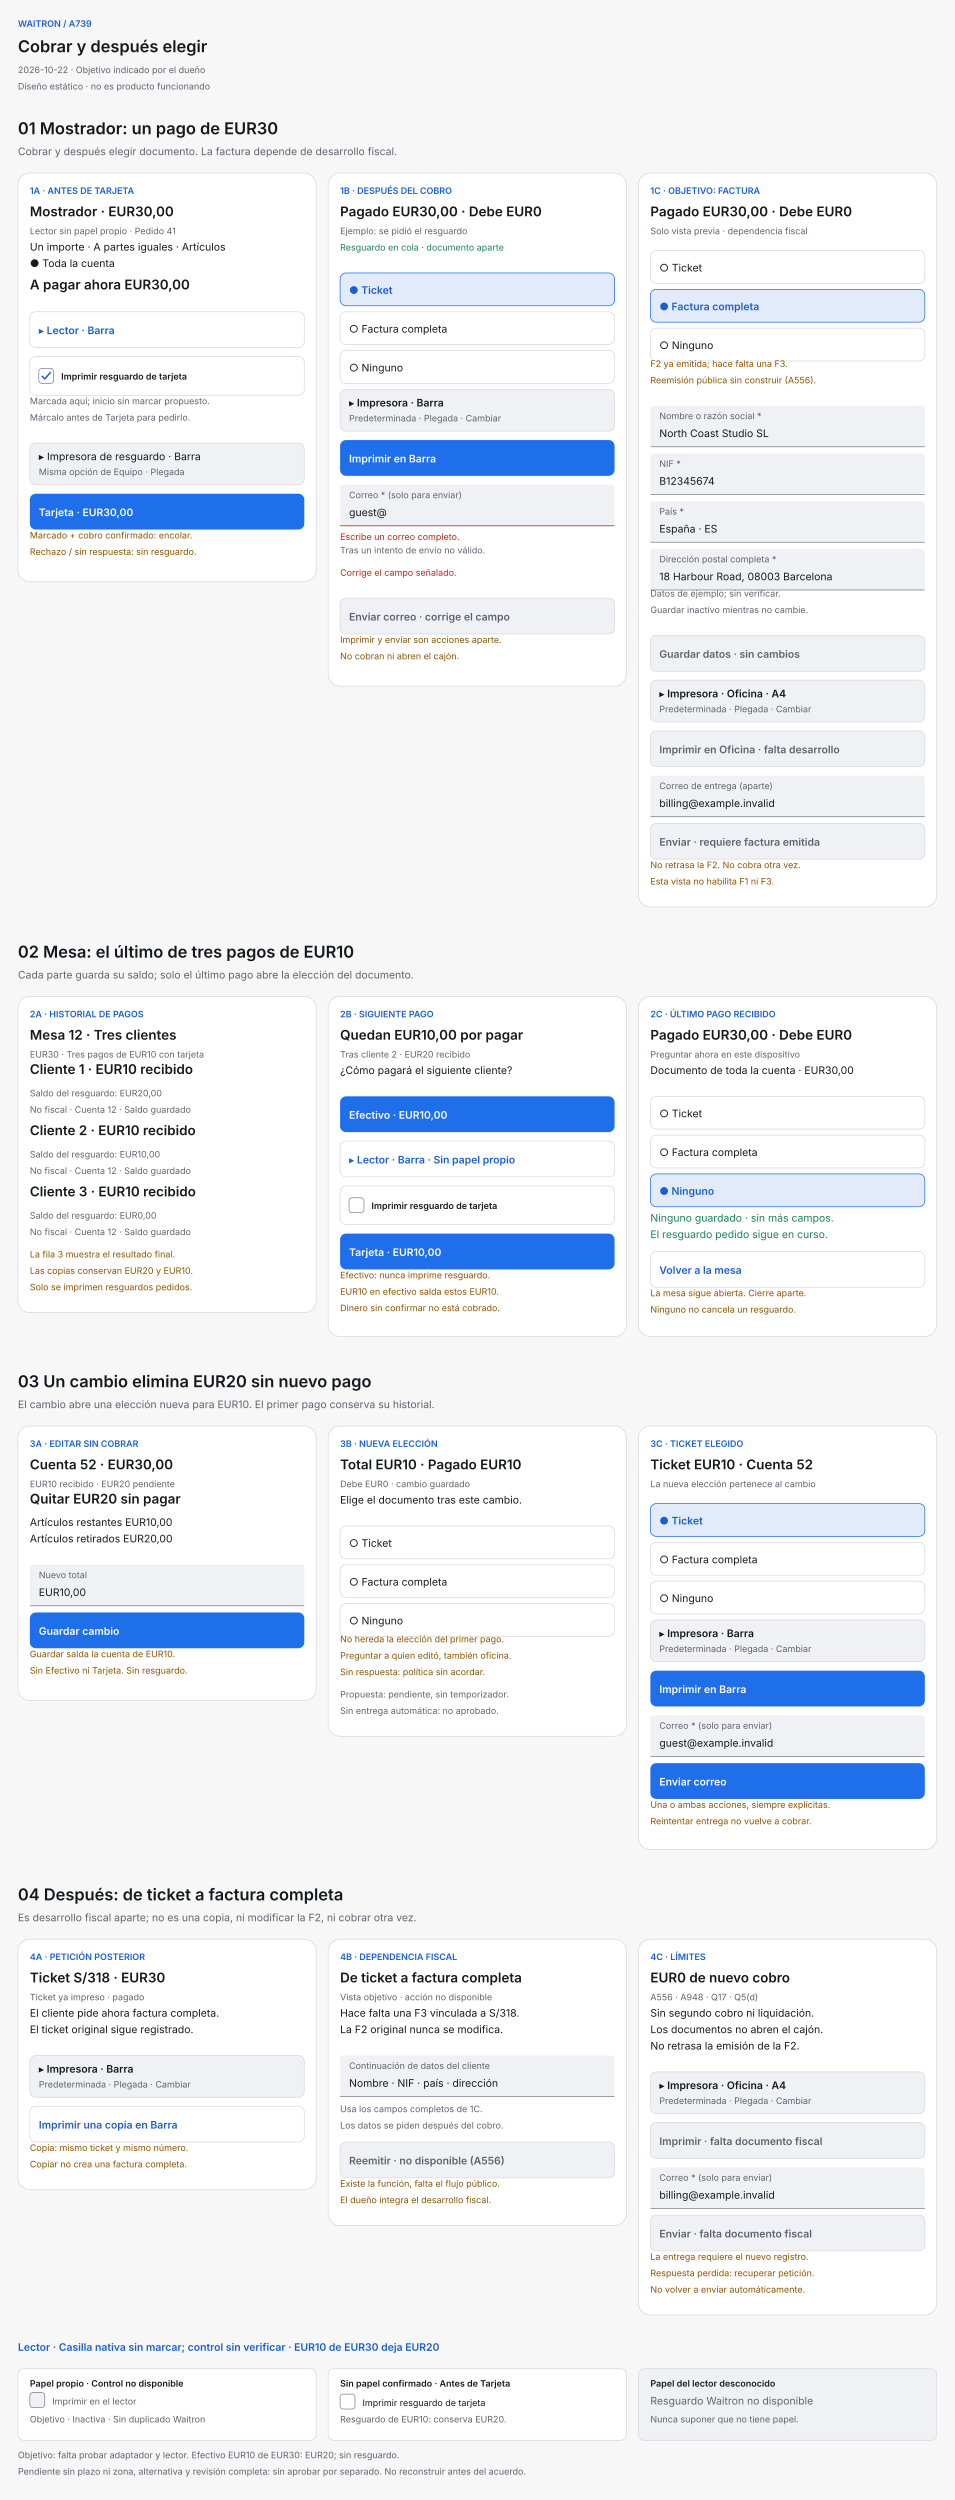
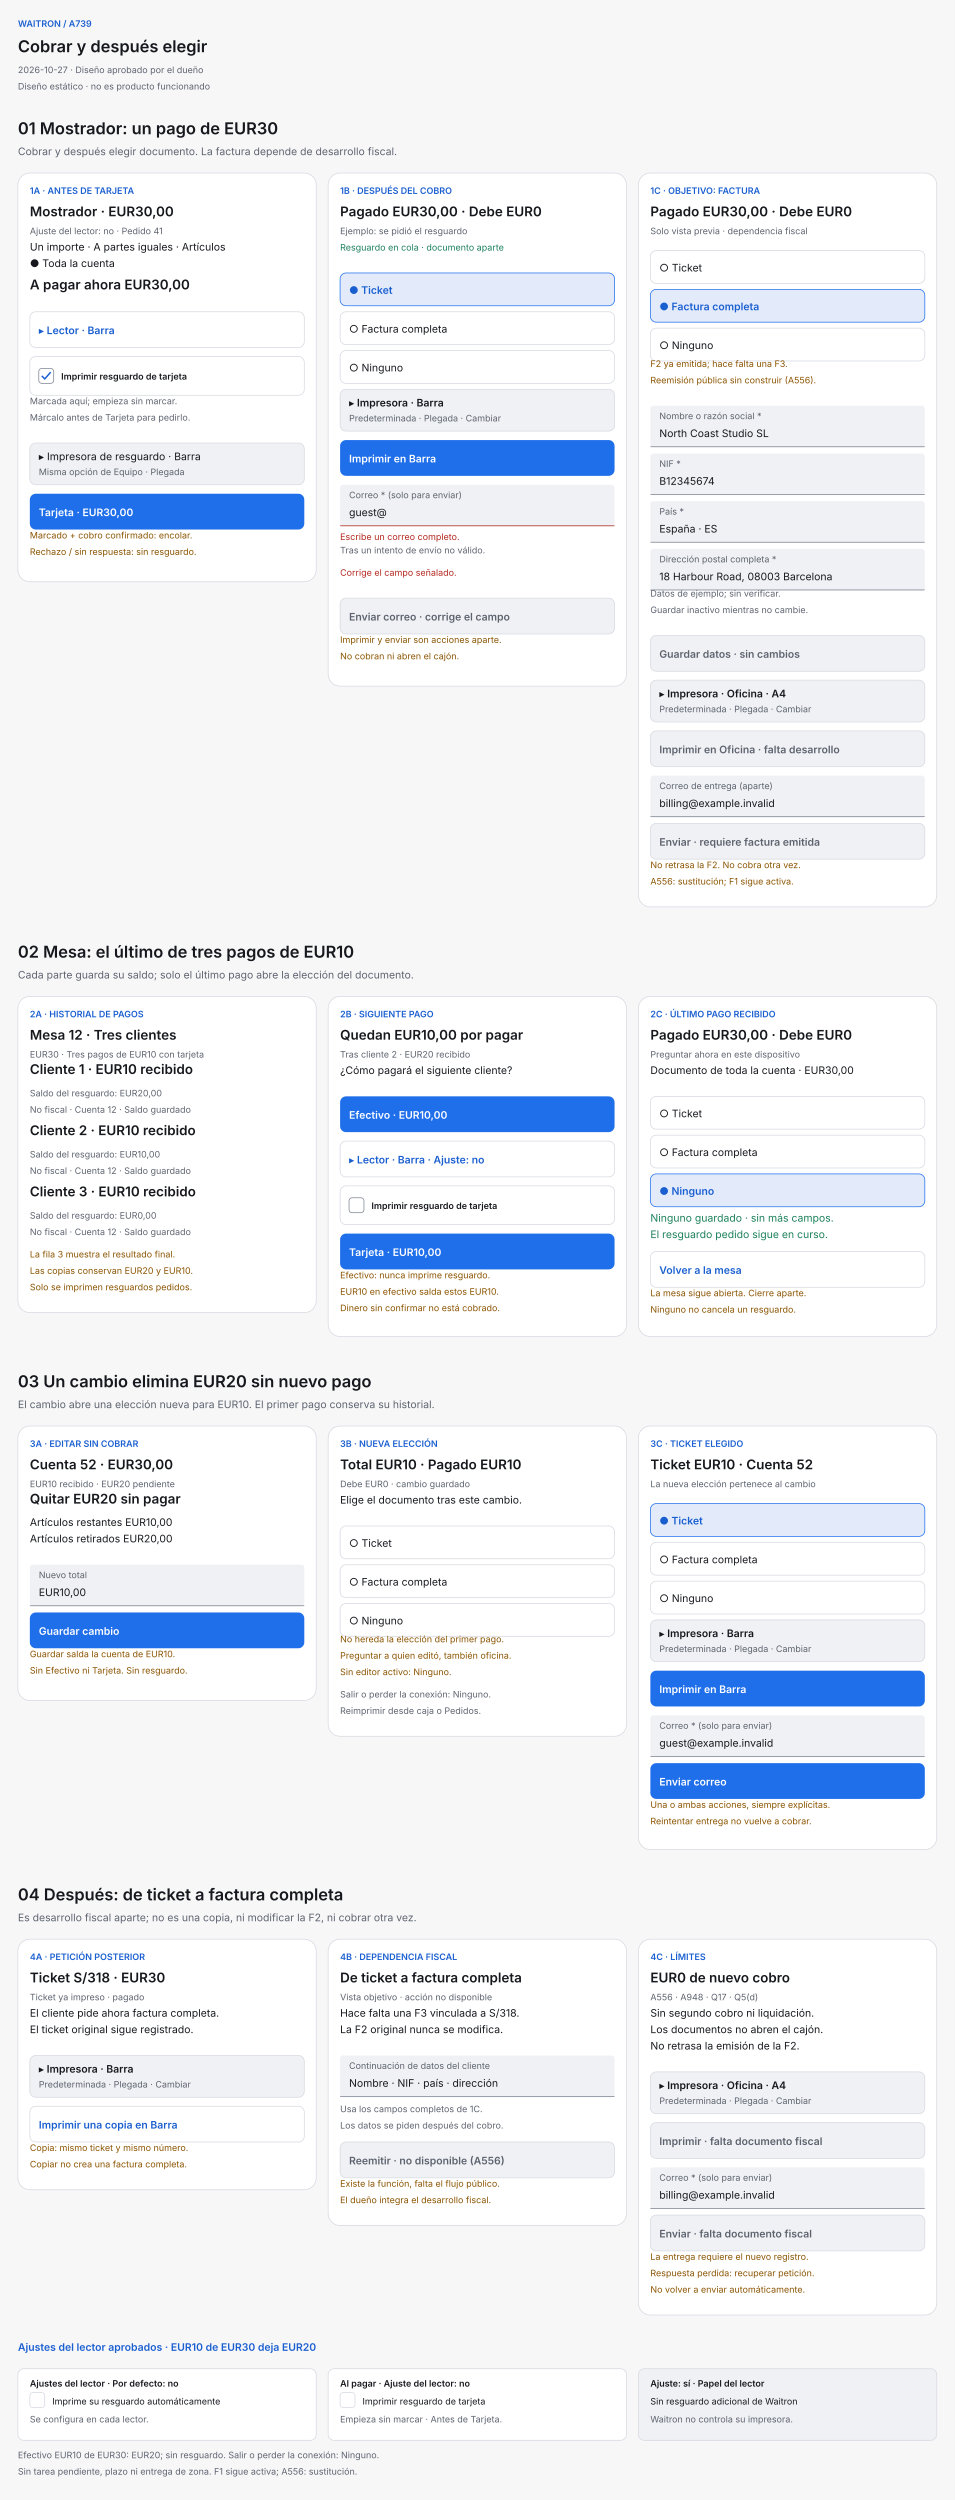
<svg xmlns="http://www.w3.org/2000/svg" width="1280" height="3352" viewBox="0 0 1280 3352" role="img" aria-labelledby="title desc">
  <rect width="1280" height="3352" fill="#f7f7f8" />
  <g font-family="system-ui, -apple-system, Segoe UI, sans-serif">
    <text x="24" y="36" font-size="12" font-weight="600" fill="#1a5fd0">WAITRON / A739</text>
    <text x="24" y="70" font-size="22" font-weight="600" fill="#16181d">Cobrar y después elegir</text>
-     <text x="24" y="98" font-size="12" font-weight="400" fill="#5c626e">2026-10-22 · Objetivo indicado por el dueño</text>
+     <text x="24" y="98" font-size="12" font-weight="400" fill="#5c626e">2026-10-27 · Diseño aprobado por el dueño</text>
    <text x="24" y="120" font-size="12" font-weight="400" fill="#5c626e">Diseño estático · no es producto funcionando</text>
    <g transform="translate(0 0)" data-design-section="1">
      <text x="24" y="180" font-size="22" font-weight="600" fill="#16181d">01  Mostrador: un pago de EUR30</text>
      <text x="24" y="208" font-size="14" font-weight="400" fill="#5c626e">Cobrar y después elegir documento. La factura depende de desarrollo fiscal.</text>
    </g>
    <g transform="translate(0 0)" data-ui-card="1A">
      <rect x="24" y="232" width="400" height="548" rx="16" fill="#ffffff" stroke="#d6d9e0" />
      <text x="40" y="260" font-size="12" font-weight="600" fill="#1a5fd0">1A · ANTES DE TARJETA</text>
      <text x="40" y="290" font-size="18" font-weight="600" fill="#16181d">Mostrador · EUR30,00</text>
-       <text x="40" y="314" font-size="12" font-weight="400" fill="#5c626e">Lector sin papel propio · Pedido 41</text>
+       <text x="40" y="314" font-size="12" font-weight="400" fill="#5c626e">Ajuste del lector: no · Pedido 41</text>
      <text x="40" y="336" font-size="14" font-weight="400" fill="#16181d">Un importe · A partes iguales · Artículos</text>
      <text x="40" y="358" font-size="14" font-weight="400" fill="#16181d">● Toda la cuenta</text>
      <text x="40" y="388" font-size="18" font-weight="600" fill="#16181d">A pagar ahora EUR30,00</text>
      <rect x="40" y="418" width="368" height="48" rx="8" fill="#ffffff" stroke="#d6d9e0" />
      <text x="52" y="448" font-size="14" font-weight="600" fill="#1a5fd0">▸ Lector · Barra</text>
      <rect x="40" y="478" width="368" height="52" rx="8" fill="#ffffff" stroke="#d6d9e0" />
      <rect x="52" y="494" width="20" height="20" rx="4" fill="#ffffff" stroke="#7d8390" />
      <text x="82" y="509" font-size="12" font-weight="600" fill="#16181d">Imprimir resguardo de tarjeta</text>
-       <text x="40" y="542" font-size="12" font-weight="400" fill="#5c626e">Marcada aquí; inicio sin marcar propuesto.</text>
+       <text x="40" y="542" font-size="12" font-weight="400" fill="#5c626e">Marcada aquí; empieza sin marcar.</text>
      <text x="40" y="564" font-size="12" font-weight="400" fill="#5c626e">Márcalo antes de Tarjeta para pedirlo.</text>
      <rect x="40" y="594" width="368" height="56" rx="8" fill="#f0f1f4" stroke="#d6d9e0" />
      <text x="52" y="617" font-size="14" fill="#16181d">▸ Impresora de resguardo · Barra</text>
      <text x="52" y="637" font-size="12" fill="#5c626e">Misma opción de Equipo · Plegada</text>
      <rect x="40" y="662" width="368" height="48" rx="8" fill="#1f6feb" />
      <text x="52" y="692" font-size="14" font-weight="600" fill="#ffffff">Tarjeta · EUR30,00</text>
      <text x="40" y="722" font-size="12" font-weight="400" fill="#8a5300">Marcado + cobro confirmado: encolar.</text>
      <text x="40" y="744" font-size="12" font-weight="400" fill="#8a5300">Rechazo / sin respuesta: sin resguardo.</text>
      <path d="M 56 504 l 4 4 l 8 -9" fill="none" stroke="#1a5fd0" stroke-width="2" />
    </g>
    <g transform="translate(0 0)" data-ui-card="1B">
      <rect x="440" y="232" width="400" height="688" rx="16" fill="#ffffff" stroke="#d6d9e0" />
      <text x="456" y="260" font-size="12" font-weight="600" fill="#1a5fd0">1B · DESPUÉS DEL COBRO</text>
      <text x="456" y="290" font-size="18" font-weight="600" fill="#16181d">Pagado EUR30,00 · Debe EUR0</text>
      <text x="456" y="314" font-size="12" font-weight="400" fill="#5c626e">Ejemplo: se pidió el resguardo</text>
      <text x="456" y="336" font-size="12" font-weight="400" fill="#1a7f5a">Resguardo en cola · documento aparte</text>
      <rect x="456" y="366" width="368" height="44" rx="8" fill="#e3ebfb" stroke="#1f6feb" />
      <text x="468" y="394" font-size="14" font-weight="600" fill="#1a5fd0">● Ticket</text>
      <rect x="456" y="418" width="368" height="44" rx="8" fill="#ffffff" stroke="#d6d9e0" />
      <text x="468" y="446" font-size="14" font-weight="400" fill="#16181d">○ Factura completa</text>
      <rect x="456" y="470" width="368" height="44" rx="8" fill="#ffffff" stroke="#d6d9e0" />
      <text x="468" y="498" font-size="14" font-weight="400" fill="#16181d">○ Ninguno</text>
      <rect x="456" y="522" width="368" height="56" rx="8" fill="#f0f1f4" stroke="#d6d9e0" />
      <text x="468" y="545" font-size="14" font-weight="600" fill="#16181d">▸ Impresora · Barra</text>
      <text x="468" y="565" font-size="12" font-weight="400" fill="#5c626e">Predeterminada · Plegada · Cambiar</text>
      <rect x="456" y="590" width="368" height="48" rx="8" fill="#1f6feb" />
      <text x="468" y="620" font-size="14" font-weight="600" fill="#ffffff">Imprimir en Barra</text>
      <rect x="456" y="650" width="368" height="56" rx="4" fill="#f0f1f4" />
      <text x="468" y="668" font-size="12" font-weight="400" fill="#5c626e">Correo * (solo para enviar)</text>
      <text x="468" y="692" font-size="14" font-weight="400" fill="#16181d">guest@</text>
      <path d="M 456 705 h 368" stroke="#b3261e" />
      <text x="456" y="724" font-size="12" font-weight="400" fill="#b3261e">Escribe un correo completo.</text>
      <text x="456" y="742" font-size="12" font-weight="400" fill="#5c626e">Tras un intento de envío no válido.</text>
      <text x="456" y="772" font-size="12" font-weight="400" fill="#b3261e">Corrige el campo señalado.</text>
      <rect x="456" y="802" width="368" height="48" rx="8" fill="#f0f1f4" stroke="#d6d9e0" />
      <text x="468" y="832" font-size="14" font-weight="600" fill="#5c626e">Enviar correo · corrige el campo</text>
      <g aria-label="Desactivado" />
      <text x="456" y="862" font-size="12" font-weight="400" fill="#8a5300">Imprimir y enviar son acciones aparte.</text>
      <text x="456" y="884" font-size="12" font-weight="400" fill="#8a5300">No cobran ni abren el cajón.</text>
    </g>
    <g transform="translate(0 0)" data-ui-card="1C">
      <rect x="856" y="232" width="400" height="984" rx="16" fill="#ffffff" stroke="#d6d9e0" />
      <text x="872" y="260" font-size="12" font-weight="600" fill="#1a5fd0">1C · OBJETIVO: FACTURA</text>
      <text x="872" y="290" font-size="18" font-weight="600" fill="#16181d">Pagado EUR30,00 · Debe EUR0</text>
      <text x="872" y="314" font-size="12" font-weight="400" fill="#5c626e">Solo vista previa · dependencia fiscal</text>
      <rect x="872" y="336" width="368" height="44" rx="8" fill="#ffffff" stroke="#d6d9e0" />
      <text x="884" y="364" font-size="14" font-weight="400" fill="#16181d">○ Ticket</text>
      <rect x="872" y="388" width="368" height="44" rx="8" fill="#e3ebfb" stroke="#1f6feb" />
      <text x="884" y="416" font-size="14" font-weight="600" fill="#1a5fd0">● Factura completa</text>
      <rect x="872" y="440" width="368" height="44" rx="8" fill="#ffffff" stroke="#d6d9e0" />
      <text x="884" y="468" font-size="14" font-weight="400" fill="#16181d">○ Ninguno</text>
      <text x="872" y="492" font-size="12" font-weight="400" fill="#8a5300">F2 ya emitida; hace falta una F3.</text>
      <text x="872" y="514" font-size="12" font-weight="400" fill="#8a5300">Reemisión pública sin construir (A556).</text>
      <rect x="872" y="544" width="368" height="56" rx="4" fill="#f0f1f4" />
      <text x="884" y="562" font-size="12" font-weight="400" fill="#5c626e">Nombre o razón social *</text>
      <text x="884" y="586" font-size="14" font-weight="400" fill="#16181d">North Coast Studio SL</text>
      <path d="M 872 599 h 368" stroke="#7d8390" />
      <rect x="872" y="608" width="368" height="56" rx="4" fill="#f0f1f4" />
      <text x="884" y="626" font-size="12" font-weight="400" fill="#5c626e">NIF *</text>
      <text x="884" y="650" font-size="14" font-weight="400" fill="#16181d">B12345674</text>
      <path d="M 872 663 h 368" stroke="#7d8390" />
      <rect x="872" y="672" width="368" height="56" rx="4" fill="#f0f1f4" />
      <text x="884" y="690" font-size="12" font-weight="400" fill="#5c626e">País *</text>
      <text x="884" y="714" font-size="14" font-weight="400" fill="#16181d">España · ES</text>
      <path d="M 872 727 h 368" stroke="#7d8390" />
      <rect x="872" y="736" width="368" height="56" rx="4" fill="#f0f1f4" />
      <text x="884" y="754" font-size="12" font-weight="400" fill="#5c626e">Dirección postal completa *</text>
      <text x="884" y="778" font-size="14" font-weight="400" fill="#16181d">18 Harbour Road, 08003 Barcelona</text>
      <path d="M 872 791 h 368" stroke="#7d8390" />
      <text x="872" y="800" font-size="12" font-weight="400" fill="#5c626e">Datos de ejemplo; sin verificar.</text>
      <text x="872" y="822" font-size="12" font-weight="400" fill="#5c626e">Guardar inactivo mientras no cambie.</text>
      <rect x="872" y="852" width="368" height="48" rx="8" fill="#f0f1f4" stroke="#d6d9e0" />
      <text x="884" y="882" font-size="14" font-weight="600" fill="#5c626e">Guardar datos · sin cambios</text>
      <g aria-label="Desactivado" />
      <rect x="872" y="912" width="368" height="56" rx="8" fill="#f0f1f4" stroke="#d6d9e0" />
      <text x="884" y="935" font-size="14" font-weight="600" fill="#16181d">▸ Impresora · Oficina · A4</text>
      <text x="884" y="955" font-size="12" font-weight="400" fill="#5c626e">Predeterminada · Plegada · Cambiar</text>
      <rect x="872" y="980" width="368" height="48" rx="8" fill="#f0f1f4" stroke="#d6d9e0" />
      <text x="884" y="1010" font-size="14" font-weight="600" fill="#5c626e">Imprimir en Oficina · falta desarrollo</text>
      <g aria-label="Desactivado" />
      <rect x="872" y="1040" width="368" height="56" rx="4" fill="#f0f1f4" />
      <text x="884" y="1058" font-size="12" font-weight="400" fill="#5c626e">Correo de entrega (aparte)</text>
      <text x="884" y="1082" font-size="14" font-weight="400" fill="#16181d">billing@example.invalid</text>
      <path d="M 872 1095 h 368" stroke="#7d8390" />
      <rect x="872" y="1104" width="368" height="48" rx="8" fill="#f0f1f4" stroke="#d6d9e0" />
      <text x="884" y="1134" font-size="14" font-weight="600" fill="#5c626e">Enviar · requiere factura emitida</text>
      <g aria-label="Desactivado" />
      <text x="872" y="1164" font-size="12" font-weight="400" fill="#8a5300">No retrasa la F2. No cobra otra vez.</text>
-       <text x="872" y="1186" font-size="12" font-weight="400" fill="#8a5300">Esta vista no habilita F1 ni F3.</text>
+       <text x="872" y="1186" font-size="12" font-weight="400" fill="#8a5300">A556: sustitución; F1 sigue activa.</text>
    </g>
    <g transform="translate(0 -156)" data-design-section="2">
      <text x="24" y="1440" font-size="22" font-weight="600" fill="#16181d">02  Mesa: el último de tres pagos de EUR10</text>
      <text x="24" y="1468" font-size="14" font-weight="400" fill="#5c626e">Cada parte guarda su saldo; solo el último pago abre la elección del documento.</text>
    </g>
    <g transform="translate(0 -156)" data-ui-card="2A">
      <rect x="24" y="1492" width="400" height="424" rx="16" fill="#ffffff" stroke="#d6d9e0" />
      <text x="40" y="1520" font-size="12" font-weight="600" fill="#1a5fd0">2A · HISTORIAL DE PAGOS</text>
      <text x="40" y="1550" font-size="18" font-weight="600" fill="#16181d">Mesa 12 · Tres clientes</text>
      <text x="40" y="1574" font-size="12" font-weight="400" fill="#5c626e">EUR30 · Tres pagos de EUR10 con tarjeta</text>
      <text x="40" y="1596" font-size="18" font-weight="600" fill="#16181d">Cliente 1 · EUR10 recibido</text>
      <text x="40" y="1626" font-size="12" font-weight="400" fill="#5c626e">Saldo del resguardo: EUR20,00</text>
      <text x="40" y="1648" font-size="12" font-weight="400" fill="#5c626e">No fiscal · Cuenta 12 · Saldo guardado</text>
      <text x="40" y="1678" font-size="18" font-weight="600" fill="#16181d">Cliente 2 · EUR10 recibido</text>
      <text x="40" y="1708" font-size="12" font-weight="400" fill="#5c626e">Saldo del resguardo: EUR10,00</text>
      <text x="40" y="1730" font-size="12" font-weight="400" fill="#5c626e">No fiscal · Cuenta 12 · Saldo guardado</text>
      <text x="40" y="1760" font-size="18" font-weight="600" fill="#16181d">Cliente 3 · EUR10 recibido</text>
      <text x="40" y="1790" font-size="12" font-weight="400" fill="#5c626e">Saldo del resguardo: EUR0,00</text>
      <text x="40" y="1812" font-size="12" font-weight="400" fill="#5c626e">No fiscal · Cuenta 12 · Saldo guardado</text>
      <text x="40" y="1842" font-size="12" font-weight="400" fill="#8a5300">La fila 3 muestra el resultado final.</text>
      <text x="40" y="1864" font-size="12" font-weight="400" fill="#8a5300">Las copias conservan EUR20 y EUR10.</text>
      <text x="40" y="1886" font-size="12" font-weight="400" fill="#8a5300">Solo se imprimen resguardos pedidos.</text>
    </g>
    <g transform="translate(0 -156)" data-ui-card="2B">
      <rect x="440" y="1492" width="400" height="456" rx="16" fill="#ffffff" stroke="#d6d9e0" />
      <text x="456" y="1520" font-size="12" font-weight="600" fill="#1a5fd0">2B · SIGUIENTE PAGO</text>
      <text x="456" y="1550" font-size="18" font-weight="600" fill="#16181d">Quedan EUR10,00 por pagar</text>
      <text x="456" y="1574" font-size="12" font-weight="400" fill="#5c626e">Tras cliente 2 · EUR20 recibido</text>
      <text x="456" y="1596" font-size="14" font-weight="400" fill="#16181d">¿Cómo pagará el siguiente cliente?</text>
      <rect x="456" y="1626" width="368" height="48" rx="8" fill="#1f6feb" />
      <text x="468" y="1656" font-size="14" font-weight="600" fill="#ffffff">Efectivo · EUR10,00</text>
      <rect x="456" y="1686" width="368" height="48" rx="8" fill="#ffffff" stroke="#d6d9e0" />
-       <text x="468" y="1716" font-size="14" font-weight="600" fill="#1a5fd0">▸ Lector · Barra · Sin papel propio</text>
+       <text x="468" y="1716" font-size="14" font-weight="600" fill="#1a5fd0">▸ Lector · Barra · Ajuste: no</text>
      <rect x="456" y="1746" width="368" height="52" rx="8" fill="#ffffff" stroke="#d6d9e0" />
      <rect x="468" y="1762" width="20" height="20" rx="4" fill="#ffffff" stroke="#7d8390" />
      <text x="498" y="1777" font-size="12" font-weight="600" fill="#16181d">Imprimir resguardo de tarjeta</text>
      <rect x="456" y="1810" width="368" height="48" rx="8" fill="#1f6feb" />
      <text x="468" y="1840" font-size="14" font-weight="600" fill="#ffffff">Tarjeta · EUR10,00</text>
      <text x="456" y="1870" font-size="12" font-weight="400" fill="#8a5300">Efectivo: nunca imprime resguardo.</text>
      <text x="456" y="1892" font-size="12" font-weight="400" fill="#8a5300">EUR10 en efectivo salda estos EUR10.</text>
      <text x="456" y="1914" font-size="12" font-weight="400" fill="#8a5300">Dinero sin confirmar no está cobrado.</text>
    </g>
    <g transform="translate(0 -156)" data-ui-card="2C">
      <rect x="856" y="1492" width="400" height="456" rx="16" fill="#ffffff" stroke="#d6d9e0" />
      <text x="872" y="1520" font-size="12" font-weight="600" fill="#1a5fd0">2C · ÚLTIMO PAGO RECIBIDO</text>
      <text x="872" y="1550" font-size="18" font-weight="600" fill="#16181d">Pagado EUR30,00 · Debe EUR0</text>
      <text x="872" y="1574" font-size="12" font-weight="400" fill="#5c626e">Preguntar ahora en este dispositivo</text>
      <text x="872" y="1596" font-size="14" font-weight="400" fill="#16181d">Documento de toda la cuenta · EUR30,00</text>
      <rect x="872" y="1626" width="368" height="44" rx="8" fill="#ffffff" stroke="#d6d9e0" />
      <text x="884" y="1654" font-size="14" font-weight="400" fill="#16181d">○ Ticket</text>
      <rect x="872" y="1678" width="368" height="44" rx="8" fill="#ffffff" stroke="#d6d9e0" />
      <text x="884" y="1706" font-size="14" font-weight="400" fill="#16181d">○ Factura completa</text>
      <rect x="872" y="1730" width="368" height="44" rx="8" fill="#e3ebfb" stroke="#1f6feb" />
      <text x="884" y="1758" font-size="14" font-weight="600" fill="#1a5fd0">● Ninguno</text>
      <text x="872" y="1794" font-size="14" font-weight="400" fill="#1a7f5a">Ninguno guardado · sin más campos.</text>
      <text x="872" y="1816" font-size="14" font-weight="400" fill="#1a7f5a">El resguardo pedido sigue en curso.</text>
      <rect x="872" y="1834" width="368" height="48" rx="8" fill="#ffffff" stroke="#d6d9e0" />
      <text x="884" y="1864" font-size="14" font-weight="600" fill="#1a5fd0">Volver a la mesa</text>
      <text x="872" y="1894" font-size="12" font-weight="400" fill="#8a5300">La mesa sigue abierta. Cierre aparte.</text>
      <text x="872" y="1916" font-size="12" font-weight="400" fill="#8a5300">Ninguno no cancela un resguardo.</text>
    </g>
    <g transform="translate(0 -260)" data-design-section="3">
      <text x="24" y="2120" font-size="22" font-weight="600" fill="#16181d">03  Un cambio elimina EUR20 sin nuevo pago</text>
      <text x="24" y="2148" font-size="14" font-weight="400" fill="#5c626e">El cambio abre una elección nueva para EUR10. El primer pago conserva su historial.</text>
    </g>
    <g transform="translate(0 -260)" data-ui-card="3A">
      <rect x="24" y="2172" width="400" height="368" rx="16" fill="#ffffff" stroke="#d6d9e0" />
      <text x="40" y="2200" font-size="12" font-weight="600" fill="#1a5fd0">3A · EDITAR SIN COBRAR</text>
      <text x="40" y="2230" font-size="18" font-weight="600" fill="#16181d">Cuenta 52 · EUR30,00</text>
      <text x="40" y="2254" font-size="12" font-weight="400" fill="#5c626e">EUR10 recibido · EUR20 pendiente</text>
      <text x="40" y="2276" font-size="18" font-weight="600" fill="#16181d">Quitar EUR20 sin pagar</text>
      <text x="40" y="2306" font-size="14" font-weight="400" fill="#16181d">Artículos restantes         EUR10,00</text>
      <text x="40" y="2328" font-size="14" font-weight="400" fill="#16181d">Artículos retirados           EUR20,00</text>
      <rect x="40" y="2358" width="368" height="56" rx="4" fill="#f0f1f4" />
      <text x="52" y="2376" font-size="12" font-weight="400" fill="#5c626e">Nuevo total</text>
      <text x="52" y="2400" font-size="14" font-weight="400" fill="#16181d">EUR10,00</text>
      <path d="M 40 2413 h 368" stroke="#7d8390" />
      <rect x="40" y="2422" width="368" height="48" rx="8" fill="#1f6feb" />
      <text x="52" y="2452" font-size="14" font-weight="600" fill="#ffffff">Guardar cambio</text>
      <text x="40" y="2482" font-size="12" font-weight="400" fill="#8a5300">Guardar salda la cuenta de EUR10.</text>
      <text x="40" y="2504" font-size="12" font-weight="400" fill="#8a5300">Sin Efectivo ni Tarjeta. Sin resguardo.</text>
    </g>
    <g transform="translate(0 -260)" data-ui-card="3B">
      <rect x="440" y="2172" width="400" height="416" rx="16" fill="#ffffff" stroke="#d6d9e0" />
      <text x="456" y="2200" font-size="12" font-weight="600" fill="#1a5fd0">3B · NUEVA ELECCIÓN</text>
      <text x="456" y="2230" font-size="18" font-weight="600" fill="#16181d">Total EUR10 · Pagado EUR10</text>
      <text x="456" y="2254" font-size="12" font-weight="400" fill="#5c626e">Debe EUR0 · cambio guardado</text>
      <text x="456" y="2276" font-size="14" font-weight="400" fill="#16181d">Elige el documento tras este cambio.</text>
      <rect x="456" y="2306" width="368" height="44" rx="8" fill="#ffffff" stroke="#d6d9e0" />
      <text x="468" y="2334" font-size="14" font-weight="400" fill="#16181d">○ Ticket</text>
      <rect x="456" y="2358" width="368" height="44" rx="8" fill="#ffffff" stroke="#d6d9e0" />
      <text x="468" y="2386" font-size="14" font-weight="400" fill="#16181d">○ Factura completa</text>
      <rect x="456" y="2410" width="368" height="44" rx="8" fill="#ffffff" stroke="#d6d9e0" />
      <text x="468" y="2438" font-size="14" font-weight="400" fill="#16181d">○ Ninguno</text>
      <text x="456" y="2462" font-size="12" font-weight="400" fill="#8a5300">No hereda la elección del primer pago.</text>
      <text x="456" y="2484" font-size="12" font-weight="400" fill="#8a5300">Preguntar a quien editó, también oficina.</text>
-       <text x="456" y="2506" font-size="12" font-weight="400" fill="#8a5300">Sin respuesta: política sin acordar.</text>
-       <text x="456" y="2536" font-size="12" font-weight="400" fill="#5c626e">Propuesta: pendiente, sin temporizador.</text>
-       <text x="456" y="2558" font-size="12" font-weight="400" fill="#5c626e">Sin entrega automática: no aprobado.</text>
+       <text x="456" y="2506" font-size="12" font-weight="400" fill="#8a5300">Sin editor activo: Ninguno.</text>
+       <text x="456" y="2536" font-size="12" font-weight="400" fill="#5c626e">Salir o perder la conexión: Ninguno.</text>
+       <text x="456" y="2558" font-size="12" font-weight="400" fill="#5c626e">Reimprimir desde caja o Pedidos.</text>
    </g>
    <g transform="translate(0 -260)" data-ui-card="3C">
      <rect x="856" y="2172" width="400" height="568" rx="16" fill="#ffffff" stroke="#d6d9e0" />
      <text x="872" y="2200" font-size="12" font-weight="600" fill="#1a5fd0">3C · TICKET ELEGIDO</text>
      <text x="872" y="2230" font-size="18" font-weight="600" fill="#16181d">Ticket EUR10 · Cuenta 52</text>
      <text x="872" y="2254" font-size="12" font-weight="400" fill="#5c626e">La nueva elección pertenece al cambio</text>
      <rect x="872" y="2276" width="368" height="44" rx="8" fill="#e3ebfb" stroke="#1f6feb" />
      <text x="884" y="2304" font-size="14" font-weight="600" fill="#1a5fd0">● Ticket</text>
      <rect x="872" y="2328" width="368" height="44" rx="8" fill="#ffffff" stroke="#d6d9e0" />
      <text x="884" y="2356" font-size="14" font-weight="400" fill="#16181d">○ Factura completa</text>
      <rect x="872" y="2380" width="368" height="44" rx="8" fill="#ffffff" stroke="#d6d9e0" />
      <text x="884" y="2408" font-size="14" font-weight="400" fill="#16181d">○ Ninguno</text>
      <rect x="872" y="2432" width="368" height="56" rx="8" fill="#f0f1f4" stroke="#d6d9e0" />
      <text x="884" y="2455" font-size="14" font-weight="600" fill="#16181d">▸ Impresora · Barra</text>
      <text x="884" y="2475" font-size="12" font-weight="400" fill="#5c626e">Predeterminada · Plegada · Cambiar</text>
      <rect x="872" y="2500" width="368" height="48" rx="8" fill="#1f6feb" />
      <text x="884" y="2530" font-size="14" font-weight="600" fill="#ffffff">Imprimir en Barra</text>
      <rect x="872" y="2560" width="368" height="56" rx="4" fill="#f0f1f4" />
      <text x="884" y="2578" font-size="12" font-weight="400" fill="#5c626e">Correo * (solo para enviar)</text>
      <text x="884" y="2602" font-size="14" font-weight="400" fill="#16181d">guest@example.invalid</text>
      <path d="M 872 2615 h 368" stroke="#7d8390" />
      <rect x="872" y="2624" width="368" height="48" rx="8" fill="#1f6feb" />
      <text x="884" y="2654" font-size="14" font-weight="600" fill="#ffffff">Enviar correo</text>
      <text x="872" y="2684" font-size="12" font-weight="400" fill="#8a5300">Una o ambas acciones, siempre explícitas.</text>
      <text x="872" y="2706" font-size="12" font-weight="400" fill="#8a5300">Reintentar entrega no vuelve a cobrar.</text>
    </g>
    <g transform="translate(0 -372)" data-design-section="4">
      <text x="24" y="2920" font-size="22" font-weight="600" fill="#16181d">04  Después: de ticket a factura completa</text>
      <text x="24" y="2948" font-size="14" font-weight="400" fill="#5c626e">Es desarrollo fiscal aparte; no es una copia, ni modificar la F2, ni cobrar otra vez.</text>
    </g>
    <g transform="translate(0 -372)" data-ui-card="4A">
      <rect x="24" y="2972" width="400" height="336" rx="16" fill="#ffffff" stroke="#d6d9e0" />
      <text x="40" y="3000" font-size="12" font-weight="600" fill="#1a5fd0">4A · PETICIÓN POSTERIOR</text>
      <text x="40" y="3030" font-size="18" font-weight="600" fill="#16181d">Ticket S/318 · EUR30</text>
      <text x="40" y="3054" font-size="12" font-weight="400" fill="#5c626e">Ticket ya impreso · pagado</text>
      <text x="40" y="3076" font-size="14" font-weight="400" fill="#16181d">El cliente pide ahora factura completa.</text>
      <text x="40" y="3098" font-size="14" font-weight="400" fill="#16181d">El ticket original sigue registrado.</text>
      <rect x="40" y="3128" width="368" height="56" rx="8" fill="#f0f1f4" stroke="#d6d9e0" />
      <text x="52" y="3151" font-size="14" font-weight="600" fill="#16181d">▸ Impresora · Barra</text>
      <text x="52" y="3171" font-size="12" font-weight="400" fill="#5c626e">Predeterminada · Plegada · Cambiar</text>
      <rect x="40" y="3196" width="368" height="48" rx="8" fill="#ffffff" stroke="#d6d9e0" />
      <text x="52" y="3226" font-size="14" font-weight="600" fill="#1a5fd0">Imprimir una copia en Barra</text>
      <text x="40" y="3256" font-size="12" font-weight="400" fill="#8a5300">Copia: mismo ticket y mismo número.</text>
      <text x="40" y="3278" font-size="12" font-weight="400" fill="#8a5300">Copiar no crea una factura completa.</text>
    </g>
    <g transform="translate(0 -372)" data-ui-card="4B">
      <rect x="440" y="2972" width="400" height="384" rx="16" fill="#ffffff" stroke="#d6d9e0" />
      <text x="456" y="3000" font-size="12" font-weight="600" fill="#1a5fd0">4B · DEPENDENCIA FISCAL</text>
      <text x="456" y="3030" font-size="18" font-weight="600" fill="#16181d">De ticket a factura completa</text>
      <text x="456" y="3054" font-size="12" font-weight="400" fill="#5c626e">Vista objetivo · acción no disponible</text>
      <text x="456" y="3076" font-size="14" font-weight="400" fill="#16181d">Hace falta una F3 vinculada a S/318.</text>
      <text x="456" y="3098" font-size="14" font-weight="400" fill="#16181d">La F2 original nunca se modifica.</text>
      <rect x="456" y="3128" width="368" height="56" rx="4" fill="#f0f1f4" />
      <text x="468" y="3146" font-size="12" font-weight="400" fill="#5c626e">Continuación de datos del cliente</text>
      <text x="468" y="3170" font-size="14" font-weight="400" fill="#16181d">Nombre · NIF · país · dirección</text>
      <path d="M 456 3183 h 368" stroke="#7d8390" />
      <text x="456" y="3204" font-size="12" font-weight="400" fill="#5c626e">Usa los campos completos de 1C.</text>
      <text x="456" y="3226" font-size="12" font-weight="400" fill="#5c626e">Los datos se piden después del cobro.</text>
      <rect x="456" y="3244" width="368" height="48" rx="8" fill="#f0f1f4" stroke="#d6d9e0" />
      <text x="468" y="3274" font-size="14" font-weight="600" fill="#5c626e">Reemitir · no disponible (A556)</text>
      <g aria-label="Desactivado" />
      <text x="456" y="3304" font-size="12" font-weight="400" fill="#8a5300">Existe la función, falta el flujo público.</text>
      <text x="456" y="3326" font-size="12" font-weight="400" fill="#8a5300">El dueño integra el desarrollo fiscal.</text>
    </g>
    <g transform="translate(0 -372)" data-ui-card="4C">
      <rect x="856" y="2972" width="400" height="504" rx="16" fill="#ffffff" stroke="#d6d9e0" />
      <text x="872" y="3000" font-size="12" font-weight="600" fill="#1a5fd0">4C · LÍMITES</text>
      <text x="872" y="3030" font-size="18" font-weight="600" fill="#16181d">EUR0 de nuevo cobro</text>
      <text x="872" y="3054" font-size="12" font-weight="400" fill="#5c626e">A556 · A948 · Q17 · Q5(d)</text>
      <text x="872" y="3076" font-size="14" font-weight="400" fill="#16181d">Sin segundo cobro ni liquidación.</text>
      <text x="872" y="3098" font-size="14" font-weight="400" fill="#16181d">Los documentos no abren el cajón.</text>
      <text x="872" y="3120" font-size="14" font-weight="400" fill="#16181d">No retrasa la emisión de la F2.</text>
      <rect x="872" y="3150" width="368" height="56" rx="8" fill="#f0f1f4" stroke="#d6d9e0" />
      <text x="884" y="3173" font-size="14" font-weight="600" fill="#16181d">▸ Impresora · Oficina · A4</text>
      <text x="884" y="3193" font-size="12" font-weight="400" fill="#5c626e">Predeterminada · Plegada · Cambiar</text>
      <rect x="872" y="3218" width="368" height="48" rx="8" fill="#f0f1f4" stroke="#d6d9e0" />
      <text x="884" y="3248" font-size="14" font-weight="600" fill="#5c626e">Imprimir · falta documento fiscal</text>
      <g aria-label="Desactivado" />
      <rect x="872" y="3278" width="368" height="56" rx="4" fill="#f0f1f4" />
      <text x="884" y="3296" font-size="12" font-weight="400" fill="#5c626e">Correo * (solo para enviar)</text>
      <text x="884" y="3320" font-size="14" font-weight="400" fill="#16181d">billing@example.invalid</text>
      <path d="M 872 3333 h 368" stroke="#7d8390" />
      <rect x="872" y="3342" width="368" height="48" rx="8" fill="#f0f1f4" stroke="#d6d9e0" />
      <text x="884" y="3372" font-size="14" font-weight="600" fill="#5c626e">Enviar · falta documento fiscal</text>
      <g aria-label="Desactivado" />
      <text x="872" y="3402" font-size="12" font-weight="400" fill="#8a5300">La entrega requiere el nuevo registro.</text>
      <text x="872" y="3424" font-size="12" font-weight="400" fill="#8a5300">Respuesta perdida: recuperar petición.</text>
      <text x="872" y="3446" font-size="12" font-weight="400" fill="#8a5300">No volver a enviar automáticamente.</text>
    </g>
    <g data-design-section="reader-paper-proposal">
-       <text x="24" y="3152" font-size="14" font-weight="600" fill="#1a5fd0">Lector · Casilla nativa sin marcar; control sin verificar · EUR10 de EUR30 deja EUR20</text>
+       <text x="24" y="3152" font-size="14" font-weight="600" fill="#1a5fd0">Ajustes del lector aprobados · EUR10 de EUR30 deja EUR20</text>
      <rect x="24" y="3176" width="400" height="96" rx="8" fill="#ffffff" stroke="#d6d9e0" />
-       <text x="40" y="3200" font-size="12" font-weight="600" fill="#16181d">Papel propio · Control no disponible</text>
-       <g role="checkbox" aria-checked="false" aria-disabled="true" aria-label="Sin marcar; desactivada; control sin verificar">
-         <rect x="40" y="3208" width="20" height="20" rx="4" fill="#f0f1f4" stroke="#7d8390" />
-         <text x="70" y="3224" font-size="12" fill="#5c626e">Imprimir en el lector</text>
+       <text x="40" y="3200" font-size="12" font-weight="600" fill="#16181d">Ajustes del lector · Por defecto: no</text>
+       <g role="checkbox" aria-checked="false" aria-label="Imprime su resguardo automáticamente">
+         <rect x="40" y="3208" width="20" height="20" rx="4" fill="#ffffff" stroke="#d6d9e0" />
+         <text x="70" y="3224" font-size="12" fill="#16181d">Imprime su resguardo automáticamente</text>
      </g>
-       <text x="40" y="3248" font-size="12" fill="#5c626e">Objetivo · Inactiva · Sin duplicado Waitron</text>
+       <text x="40" y="3248" font-size="12" fill="#5c626e">Se configura en cada lector.</text>
      <rect x="440" y="3176" width="400" height="96" rx="8" fill="#ffffff" stroke="#d6d9e0" />
-       <text x="456" y="3200" font-size="12" font-weight="600" fill="#16181d">Sin papel confirmado · Antes de Tarjeta</text>
-       <rect x="456" y="3210" width="20" height="20" rx="4" fill="#ffffff" stroke="#7d8390" />
-       <text x="486" y="3226" font-size="12" fill="#16181d">Imprimir resguardo de tarjeta</text>
-       <text x="456" y="3248" font-size="12" fill="#5c626e">Resguardo de EUR10: conserva EUR20.</text>
+       <text x="456" y="3200" font-size="12" font-weight="600" fill="#16181d">Al pagar · Ajuste del lector: no</text>
+       <g role="checkbox" aria-checked="false" aria-label="Imprimir resguardo de tarjeta">
+         <rect x="456" y="3208" width="20" height="20" rx="4" fill="#ffffff" stroke="#d6d9e0" />
+         <text x="486" y="3224" font-size="12" fill="#16181d">Imprimir resguardo de tarjeta</text>
+       </g>
+       <text x="456" y="3248" font-size="12" fill="#5c626e">Empieza sin marcar · Antes de Tarjeta.</text>
      <rect x="856" y="3176" width="400" height="96" rx="8" fill="#f0f1f4" stroke="#d6d9e0" />
-       <text x="872" y="3200" font-size="12" font-weight="600" fill="#16181d">Papel del lector desconocido</text>
-       <text x="872" y="3224" font-size="14" fill="#5c626e">Resguardo Waitron no disponible</text>
-       <text x="872" y="3248" font-size="12" fill="#5c626e">Nunca suponer que no tiene papel.</text>
-       <text x="24" y="3296" font-size="12" fill="#5c626e">Objetivo: falta probar adaptador y lector. Efectivo EUR10 de EUR30: EUR20; sin resguardo.</text>
-       <text x="24" y="3318" font-size="12" fill="#5c626e">Pendiente sin plazo ni zona, alternativa y revisión completa: sin aprobar por separado. No reconstruir antes del acuerdo.</text>
+       <text x="872" y="3200" font-size="12" font-weight="600" fill="#16181d">Ajuste: sí · Papel del lector</text>
+       <text x="872" y="3224" font-size="12" fill="#16181d">Sin resguardo adicional de Waitron</text>
+       <text x="872" y="3248" font-size="12" fill="#5c626e">Waitron no controla su impresora.</text>
+       <text x="24" y="3296" font-size="12" fill="#5c626e">Efectivo EUR10 de EUR30: EUR20; sin resguardo. Salir o perder la conexión: Ninguno.</text>
+       <text x="24" y="3318" font-size="12" fill="#5c626e">Sin tarea pendiente, plazo ni entrega de zona. F1 sigue activa; A556: sustitución.</text>
    </g>
  </g>
</svg>
